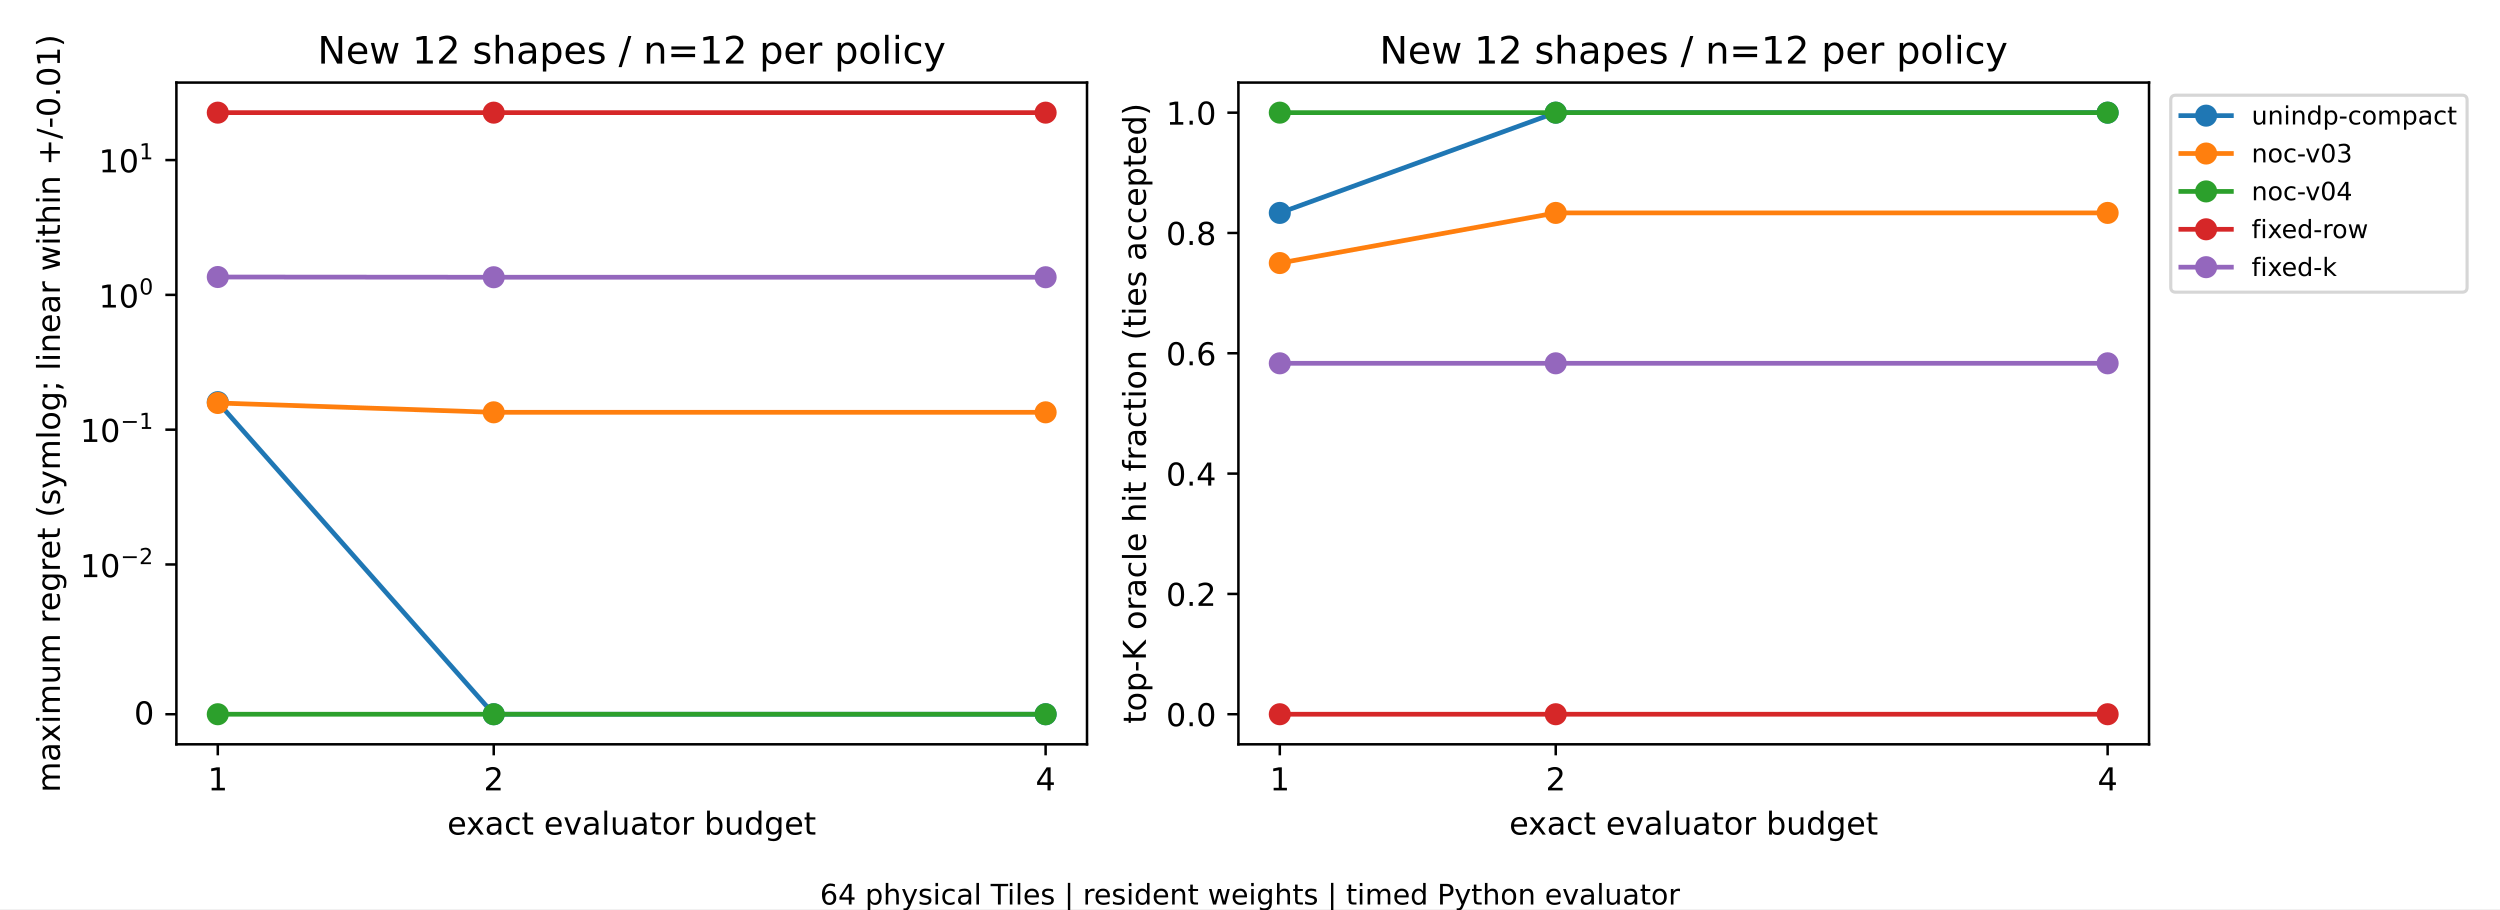
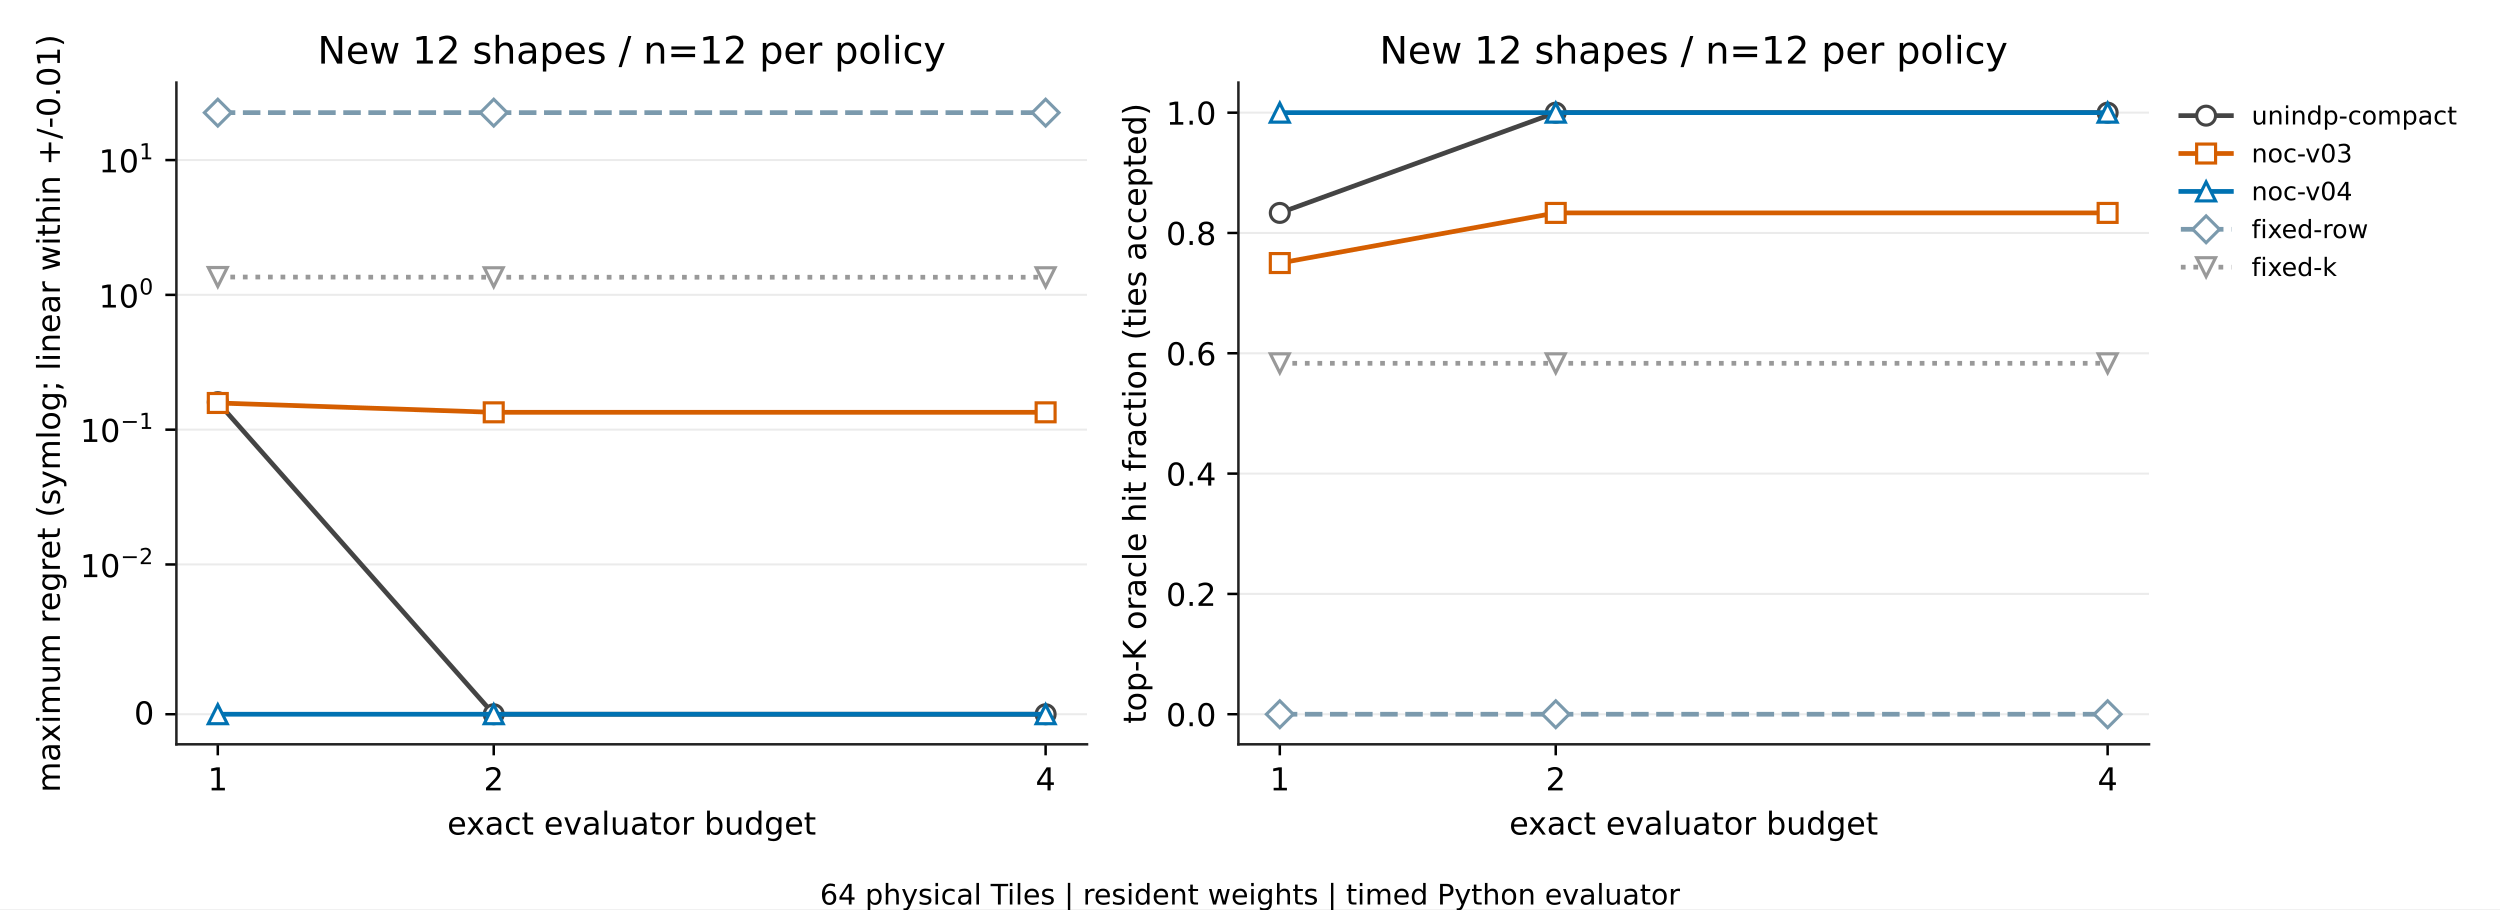
<svg xmlns="http://www.w3.org/2000/svg" xmlns:xlink="http://www.w3.org/1999/xlink" width="792pt" height="288pt" viewBox="0 0 792 288" version="1.1">
  <defs>
    <style type="text/css">*{stroke-linejoin: round; stroke-linecap: butt}</style>
  </defs>
  <g id="figure_1">
    <g id="patch_1">
      <path d="M 0 288 L 792 288 L 792 0 L 0 0 z " style="fill: #ffffff" />
    </g>
    <g id="axes_1">
      <g id="patch_2">
        <path d="M 55.882 235.798 L 344.365 235.798 L 344.365 26.16 L 55.882 26.16 z " style="fill: #ffffff" />
      </g>
      <g id="matplotlib.axis_1">
        <g id="xtick_1">
          <g id="line2d_1">
            <defs>
-               <path id="mdad0e79913" d="M 0 0 L 0 3.5 " style="stroke: #000000; stroke-width: 0.8" />
+               <path id="m2e5cfab5d1" d="M 0 0 L 0 3.5 " style="stroke: #000000; stroke-width: 0.8" />
            </defs>
            <g>
-               <use xlink:href="#mdad0e79913" x="68.995" y="235.798" style="stroke: #000000; stroke-width: 0.8" />
+               <use xlink:href="#m2e5cfab5d1" x="68.995" y="235.798" style="stroke: #000000; stroke-width: 0.8" />
            </g>
          </g>
          <g id="text_1">
            <text style="font-size: 10px; font-family: 'DejaVu Sans', 'Bitstream Vera Sans', 'Computer Modern Sans Serif', 'Lucida Grande', 'Verdana', 'Geneva', 'Lucid', 'Arial', 'Helvetica', 'Avant Garde', sans-serif; text-anchor: middle" x="68.995" y="250.395" transform="rotate(-0 68.99519 250.3953)">1</text>
          </g>
        </g>
        <g id="xtick_2">
          <g id="line2d_2">
            <g>
-               <use xlink:href="#mdad0e79913" x="156.414" y="235.798" style="stroke: #000000; stroke-width: 0.8" />
+               <use xlink:href="#m2e5cfab5d1" x="156.414" y="235.798" style="stroke: #000000; stroke-width: 0.8" />
            </g>
          </g>
          <g id="text_2">
            <text style="font-size: 10px; font-family: 'DejaVu Sans', 'Bitstream Vera Sans', 'Computer Modern Sans Serif', 'Lucida Grande', 'Verdana', 'Geneva', 'Lucid', 'Arial', 'Helvetica', 'Avant Garde', sans-serif; text-anchor: middle" x="156.414" y="250.395" transform="rotate(-0 156.4142 250.3953)">2</text>
          </g>
        </g>
        <g id="xtick_3">
          <g id="line2d_3">
            <g>
-               <use xlink:href="#mdad0e79913" x="331.252" y="235.798" style="stroke: #000000; stroke-width: 0.8" />
+               <use xlink:href="#m2e5cfab5d1" x="331.252" y="235.798" style="stroke: #000000; stroke-width: 0.8" />
            </g>
          </g>
          <g id="text_3">
            <text style="font-size: 10px; font-family: 'DejaVu Sans', 'Bitstream Vera Sans', 'Computer Modern Sans Serif', 'Lucida Grande', 'Verdana', 'Geneva', 'Lucid', 'Arial', 'Helvetica', 'Avant Garde', sans-serif; text-anchor: middle" x="331.252" y="250.395" transform="rotate(-0 331.2522 250.3953)">4</text>
          </g>
        </g>
        <g id="text_4">
          <text style="font-size: 10px; font-family: 'DejaVu Sans', 'Bitstream Vera Sans', 'Computer Modern Sans Serif', 'Lucida Grande', 'Verdana', 'Geneva', 'Lucid', 'Arial', 'Helvetica', 'Avant Garde', sans-serif; text-anchor: middle" x="200.124" y="264.396" transform="rotate(-0 200.1237 264.3961)">exact evaluator budget</text>
        </g>
      </g>
      <g id="matplotlib.axis_2">
        <g id="ytick_1">
          <g id="line2d_4">
+             <path d="M 55.882 226.269 L 344.365 226.269 " clip-path="url(#p966500f650)" style="fill: none; stroke: #ebebeb; stroke-width: 0.65; stroke-linecap: square" />
+           </g>
+           <g id="line2d_5">
            <defs>
-               <path id="me615d6f7f1" d="M 0 0 L -3.5 0 " style="stroke: #000000; stroke-width: 0.8" />
+               <path id="mb37d16a5b3" d="M 0 0 L -3.5 0 " style="stroke: #000000; stroke-width: 0.8" />
            </defs>
            <g>
-               <use xlink:href="#me615d6f7f1" x="55.882" y="226.269" style="stroke: #000000; stroke-width: 0.8" />
+               <use xlink:href="#mb37d16a5b3" x="55.882" y="226.269" style="stroke: #000000; stroke-width: 0.8" />
            </g>
          </g>
          <g id="text_5">
            <g transform="translate(42.48234 230.0675)">
              <text>
                <tspan x="0" y="-0.578" style="font-size: 10px; font-family: 'DejaVu Sans'">0</tspan>
              </text>
            </g>
          </g>
        </g>
        <g id="ytick_2">
-           <g id="line2d_5">
-             <g>
-               <use xlink:href="#me615d6f7f1" x="55.882" y="178.82" style="stroke: #000000; stroke-width: 0.8" />
+           <g id="line2d_6">
+             <path d="M 55.882 178.82 L 344.365 178.82 " clip-path="url(#p966500f650)" style="fill: none; stroke: #ebebeb; stroke-width: 0.65; stroke-linecap: square" />
+           </g>
+           <g id="line2d_7">
+             <g>
+               <use xlink:href="#mb37d16a5b3" x="55.882" y="178.82" style="stroke: #000000; stroke-width: 0.8" />
            </g>
          </g>
          <g id="text_6">
            <g transform="translate(25.38234 183.52)">
              <text>
                <tspan x="0" y="-0.675" style="font-size: 10px; font-family: 'DejaVu Sans'">1</tspan>
                <tspan x="6.362" y="-0.675" style="font-size: 10px; font-family: 'DejaVu Sans'">0</tspan>
                <tspan x="12.82" y="-4.805" style="font-size: 7px; font-family: 'DejaVu Sans'">−</tspan>
                <tspan x="18.686" y="-4.805" style="font-size: 7px; font-family: 'DejaVu Sans'">2</tspan>
              </text>
            </g>
          </g>
        </g>
        <g id="ytick_3">
-           <g id="line2d_6">
-             <g>
-               <use xlink:href="#me615d6f7f1" x="55.882" y="136.116" style="stroke: #000000; stroke-width: 0.8" />
+           <g id="line2d_8">
+             <path d="M 55.882 136.116 L 344.365 136.116 " clip-path="url(#p966500f650)" style="fill: none; stroke: #ebebeb; stroke-width: 0.65; stroke-linecap: square" />
+           </g>
+           <g id="line2d_9">
+             <g>
+               <use xlink:href="#mb37d16a5b3" x="55.882" y="136.116" style="stroke: #000000; stroke-width: 0.8" />
            </g>
          </g>
          <g id="text_7">
            <g transform="translate(25.38234 140.7663)">
              <text>
                <tspan x="0" y="-0.762" style="font-size: 10px; font-family: 'DejaVu Sans'">1</tspan>
                <tspan x="6.362" y="-0.762" style="font-size: 10px; font-family: 'DejaVu Sans'">0</tspan>
                <tspan x="12.82" y="-4.892" style="font-size: 7px; font-family: 'DejaVu Sans'">−</tspan>
                <tspan x="18.686" y="-4.892" style="font-size: 7px; font-family: 'DejaVu Sans'">1</tspan>
              </text>
            </g>
          </g>
        </g>
        <g id="ytick_4">
-           <g id="line2d_7">
-             <g>
-               <use xlink:href="#me615d6f7f1" x="55.882" y="93.412" style="stroke: #000000; stroke-width: 0.8" />
+           <g id="line2d_10">
+             <path d="M 55.882 93.412 L 344.365 93.412 " clip-path="url(#p966500f650)" style="fill: none; stroke: #ebebeb; stroke-width: 0.65; stroke-linecap: square" />
+           </g>
+           <g id="line2d_11">
+             <g>
+               <use xlink:href="#mb37d16a5b3" x="55.882" y="93.412" style="stroke: #000000; stroke-width: 0.8" />
            </g>
          </g>
          <g id="text_8">
            <g transform="translate(31.28234 98.11249)">
              <text>
                <tspan x="0" y="-0.675" style="font-size: 10px; font-family: 'DejaVu Sans'">1</tspan>
                <tspan x="6.362" y="-0.675" style="font-size: 10px; font-family: 'DejaVu Sans'">0</tspan>
                <tspan x="12.82" y="-4.805" style="font-size: 7px; font-family: 'DejaVu Sans'">0</tspan>
              </text>
            </g>
          </g>
        </g>
        <g id="ytick_5">
-           <g id="line2d_8">
-             <g>
-               <use xlink:href="#me615d6f7f1" x="55.882" y="50.709" style="stroke: #000000; stroke-width: 0.8" />
+           <g id="line2d_12">
+             <path d="M 55.882 50.709 L 344.365 50.709 " clip-path="url(#p966500f650)" style="fill: none; stroke: #ebebeb; stroke-width: 0.65; stroke-linecap: square" />
+           </g>
+           <g id="line2d_13">
+             <g>
+               <use xlink:href="#mb37d16a5b3" x="55.882" y="50.709" style="stroke: #000000; stroke-width: 0.8" />
            </g>
          </g>
          <g id="text_9">
            <g transform="translate(31.28234 55.35872)">
              <text>
                <tspan x="0" y="-0.762" style="font-size: 10px; font-family: 'DejaVu Sans'">1</tspan>
                <tspan x="6.362" y="-0.762" style="font-size: 10px; font-family: 'DejaVu Sans'">0</tspan>
                <tspan x="12.82" y="-4.892" style="font-size: 7px; font-family: 'DejaVu Sans'">1</tspan>
              </text>
            </g>
          </g>
        </g>
        <g id="text_10">
          <text style="font-size: 10px; font-family: 'DejaVu Sans', 'Bitstream Vera Sans', 'Computer Modern Sans Serif', 'Lucida Grande', 'Verdana', 'Geneva', 'Lucid', 'Arial', 'Helvetica', 'Avant Garde', sans-serif; text-anchor: middle" x="18.98" y="130.979" transform="rotate(-90 18.98 130.9788)">maximum regret (symlog; linear within +/-0.01)</text>
        </g>
      </g>
-       <g id="line2d_9">
-         <path d="M 68.995 127.403 L 156.414 226.269 L 331.252 226.269 " clip-path="url(#p036c288136)" style="fill: none; stroke: #1f77b4; stroke-width: 1.5; stroke-linecap: square" />
+       <g id="line2d_14">
+         <path d="M 68.995 127.403 L 156.414 226.269 L 331.252 226.269 " clip-path="url(#p966500f650)" style="fill: none; stroke: #444444; stroke-width: 1.5; stroke-linecap: square" />
        <defs>
-           <path id="mb65ae7f891" d="M 0 3 C 0.796 3 1.559 2.684 2.121 2.121 C 2.684 1.559 3 0.796 3 0 C 3 -0.796 2.684 -1.559 2.121 -2.121 C 1.559 -2.684 0.796 -3 0 -3 C -0.796 -3 -1.559 -2.684 -2.121 -2.121 C -2.684 -1.559 -3 -0.796 -3 0 C -3 0.796 -2.684 1.559 -2.121 2.121 C -1.559 2.684 -0.796 3 0 3 z " style="stroke: #1f77b4" />
+           <path id="m90df035bb4" d="M 0 3 C 0.796 3 1.559 2.684 2.121 2.121 C 2.684 1.559 3 0.796 3 0 C 3 -0.796 2.684 -1.559 2.121 -2.121 C 1.559 -2.684 0.796 -3 0 -3 C -0.796 -3 -1.559 -2.684 -2.121 -2.121 C -2.684 -1.559 -3 -0.796 -3 0 C -3 0.796 -2.684 1.559 -2.121 2.121 C -1.559 2.684 -0.796 3 0 3 z " style="stroke: #444444" />
        </defs>
-         <g clip-path="url(#p036c288136)">
-           <use xlink:href="#mb65ae7f891" x="68.995" y="127.403" style="fill: #1f77b4; stroke: #1f77b4" />
-           <use xlink:href="#mb65ae7f891" x="156.414" y="226.269" style="fill: #1f77b4; stroke: #1f77b4" />
-           <use xlink:href="#mb65ae7f891" x="331.252" y="226.269" style="fill: #1f77b4; stroke: #1f77b4" />
-         </g>
-       </g>
-       <g id="line2d_10">
-         <path d="M 68.995 127.665 L 156.414 130.624 L 331.252 130.624 " clip-path="url(#p036c288136)" style="fill: none; stroke: #ff7f0e; stroke-width: 1.5; stroke-linecap: square" />
+         <g clip-path="url(#p966500f650)">
+           <use xlink:href="#m90df035bb4" x="68.995" y="127.403" style="fill: #ffffff; stroke: #444444" />
+           <use xlink:href="#m90df035bb4" x="156.414" y="226.269" style="fill: #ffffff; stroke: #444444" />
+           <use xlink:href="#m90df035bb4" x="331.252" y="226.269" style="fill: #ffffff; stroke: #444444" />
+         </g>
+       </g>
+       <g id="line2d_15">
+         <path d="M 68.995 127.665 L 156.414 130.624 L 331.252 130.624 " clip-path="url(#p966500f650)" style="fill: none; stroke: #d55e00; stroke-width: 1.5; stroke-linecap: square" />
        <defs>
-           <path id="m586b621d89" d="M 0 3 C 0.796 3 1.559 2.684 2.121 2.121 C 2.684 1.559 3 0.796 3 0 C 3 -0.796 2.684 -1.559 2.121 -2.121 C 1.559 -2.684 0.796 -3 0 -3 C -0.796 -3 -1.559 -2.684 -2.121 -2.121 C -2.684 -1.559 -3 -0.796 -3 0 C -3 0.796 -2.684 1.559 -2.121 2.121 C -1.559 2.684 -0.796 3 0 3 z " style="stroke: #ff7f0e" />
+           <path id="m7e33cb1cea" d="M -3 3 L 3 3 L 3 -3 L -3 -3 z " style="stroke: #d55e00; stroke-linejoin: miter" />
        </defs>
-         <g clip-path="url(#p036c288136)">
-           <use xlink:href="#m586b621d89" x="68.995" y="127.665" style="fill: #ff7f0e; stroke: #ff7f0e" />
-           <use xlink:href="#m586b621d89" x="156.414" y="130.624" style="fill: #ff7f0e; stroke: #ff7f0e" />
-           <use xlink:href="#m586b621d89" x="331.252" y="130.624" style="fill: #ff7f0e; stroke: #ff7f0e" />
-         </g>
-       </g>
-       <g id="line2d_11">
-         <path d="M 68.995 226.269 L 156.414 226.269 L 331.252 226.269 " clip-path="url(#p036c288136)" style="fill: none; stroke: #2ca02c; stroke-width: 1.5; stroke-linecap: square" />
+         <g clip-path="url(#p966500f650)">
+           <use xlink:href="#m7e33cb1cea" x="68.995" y="127.665" style="fill: #ffffff; stroke: #d55e00; stroke-linejoin: miter" />
+           <use xlink:href="#m7e33cb1cea" x="156.414" y="130.624" style="fill: #ffffff; stroke: #d55e00; stroke-linejoin: miter" />
+           <use xlink:href="#m7e33cb1cea" x="331.252" y="130.624" style="fill: #ffffff; stroke: #d55e00; stroke-linejoin: miter" />
+         </g>
+       </g>
+       <g id="line2d_16">
+         <path d="M 68.995 226.269 L 156.414 226.269 L 331.252 226.269 " clip-path="url(#p966500f650)" style="fill: none; stroke: #0072b2; stroke-width: 1.5; stroke-linecap: square" />
        <defs>
-           <path id="m297a2f0489" d="M 0 3 C 0.796 3 1.559 2.684 2.121 2.121 C 2.684 1.559 3 0.796 3 0 C 3 -0.796 2.684 -1.559 2.121 -2.121 C 1.559 -2.684 0.796 -3 0 -3 C -0.796 -3 -1.559 -2.684 -2.121 -2.121 C -2.684 -1.559 -3 -0.796 -3 0 C -3 0.796 -2.684 1.559 -2.121 2.121 C -1.559 2.684 -0.796 3 0 3 z " style="stroke: #2ca02c" />
+           <path id="m20e7941f5a" d="M 0 -3 L -3 3 L 3 3 z " style="stroke: #0072b2; stroke-linejoin: miter" />
        </defs>
-         <g clip-path="url(#p036c288136)">
-           <use xlink:href="#m297a2f0489" x="68.995" y="226.269" style="fill: #2ca02c; stroke: #2ca02c" />
-           <use xlink:href="#m297a2f0489" x="156.414" y="226.269" style="fill: #2ca02c; stroke: #2ca02c" />
-           <use xlink:href="#m297a2f0489" x="331.252" y="226.269" style="fill: #2ca02c; stroke: #2ca02c" />
-         </g>
-       </g>
-       <g id="line2d_12">
-         <path d="M 68.995 35.689 L 156.414 35.689 L 331.252 35.689 " clip-path="url(#p036c288136)" style="fill: none; stroke: #d62728; stroke-width: 1.5; stroke-linecap: square" />
+         <g clip-path="url(#p966500f650)">
+           <use xlink:href="#m20e7941f5a" x="68.995" y="226.269" style="fill: #ffffff; stroke: #0072b2; stroke-linejoin: miter" />
+           <use xlink:href="#m20e7941f5a" x="156.414" y="226.269" style="fill: #ffffff; stroke: #0072b2; stroke-linejoin: miter" />
+           <use xlink:href="#m20e7941f5a" x="331.252" y="226.269" style="fill: #ffffff; stroke: #0072b2; stroke-linejoin: miter" />
+         </g>
+       </g>
+       <g id="line2d_17">
+         <path d="M 68.995 35.689 L 156.414 35.689 L 331.252 35.689 " clip-path="url(#p966500f650)" style="fill: none; stroke-dasharray: 5.55,2.4; stroke-dashoffset: 0; stroke: #7b9aad; stroke-width: 1.5" />
        <defs>
-           <path id="m22a0fb8d91" d="M 0 3 C 0.796 3 1.559 2.684 2.121 2.121 C 2.684 1.559 3 0.796 3 0 C 3 -0.796 2.684 -1.559 2.121 -2.121 C 1.559 -2.684 0.796 -3 0 -3 C -0.796 -3 -1.559 -2.684 -2.121 -2.121 C -2.684 -1.559 -3 -0.796 -3 0 C -3 0.796 -2.684 1.559 -2.121 2.121 C -1.559 2.684 -0.796 3 0 3 z " style="stroke: #d62728" />
+           <path id="mdc9d702616" d="M 0 4.243 L 4.243 0 L 0 -4.243 L -4.243 0 z " style="stroke: #7b9aad; stroke-linejoin: miter" />
        </defs>
-         <g clip-path="url(#p036c288136)">
-           <use xlink:href="#m22a0fb8d91" x="68.995" y="35.689" style="fill: #d62728; stroke: #d62728" />
-           <use xlink:href="#m22a0fb8d91" x="156.414" y="35.689" style="fill: #d62728; stroke: #d62728" />
-           <use xlink:href="#m22a0fb8d91" x="331.252" y="35.689" style="fill: #d62728; stroke: #d62728" />
-         </g>
-       </g>
-       <g id="line2d_13">
-         <path d="M 68.995 87.757 L 156.414 87.829 L 331.252 87.829 " clip-path="url(#p036c288136)" style="fill: none; stroke: #9467bd; stroke-width: 1.5; stroke-linecap: square" />
+         <g clip-path="url(#p966500f650)">
+           <use xlink:href="#mdc9d702616" x="68.995" y="35.689" style="fill: #ffffff; stroke: #7b9aad; stroke-linejoin: miter" />
+           <use xlink:href="#mdc9d702616" x="156.414" y="35.689" style="fill: #ffffff; stroke: #7b9aad; stroke-linejoin: miter" />
+           <use xlink:href="#mdc9d702616" x="331.252" y="35.689" style="fill: #ffffff; stroke: #7b9aad; stroke-linejoin: miter" />
+         </g>
+       </g>
+       <g id="line2d_18">
+         <path d="M 68.995 87.757 L 156.414 87.829 L 331.252 87.829 " clip-path="url(#p966500f650)" style="fill: none; stroke-dasharray: 1.5,2.475; stroke-dashoffset: 0; stroke: #999999; stroke-width: 1.5" />
        <defs>
-           <path id="mf8cbf5f31a" d="M 0 3 C 0.796 3 1.559 2.684 2.121 2.121 C 2.684 1.559 3 0.796 3 0 C 3 -0.796 2.684 -1.559 2.121 -2.121 C 1.559 -2.684 0.796 -3 0 -3 C -0.796 -3 -1.559 -2.684 -2.121 -2.121 C -2.684 -1.559 -3 -0.796 -3 0 C -3 0.796 -2.684 1.559 -2.121 2.121 C -1.559 2.684 -0.796 3 0 3 z " style="stroke: #9467bd" />
+           <path id="ma9ae556eac" d="M -0 3 L 3 -3 L -3 -3 z " style="stroke: #999999; stroke-linejoin: miter" />
        </defs>
-         <g clip-path="url(#p036c288136)">
-           <use xlink:href="#mf8cbf5f31a" x="68.995" y="87.757" style="fill: #9467bd; stroke: #9467bd" />
-           <use xlink:href="#mf8cbf5f31a" x="156.414" y="87.829" style="fill: #9467bd; stroke: #9467bd" />
-           <use xlink:href="#mf8cbf5f31a" x="331.252" y="87.829" style="fill: #9467bd; stroke: #9467bd" />
+         <g clip-path="url(#p966500f650)">
+           <use xlink:href="#ma9ae556eac" x="68.995" y="87.757" style="fill: #ffffff; stroke: #999999; stroke-linejoin: miter" />
+           <use xlink:href="#ma9ae556eac" x="156.414" y="87.829" style="fill: #ffffff; stroke: #999999; stroke-linejoin: miter" />
+           <use xlink:href="#ma9ae556eac" x="331.252" y="87.829" style="fill: #ffffff; stroke: #999999; stroke-linejoin: miter" />
        </g>
      </g>
      <g id="patch_3">
-         <path d="M 55.882 235.798 L 55.882 26.16 " style="fill: none; stroke: #000000; stroke-width: 0.8; stroke-linejoin: miter; stroke-linecap: square" />
+         <path d="M 55.882 235.798 L 55.882 26.16 " style="fill: none; stroke: #222222; stroke-width: 0.8; stroke-linejoin: miter; stroke-linecap: square" />
      </g>
      <g id="patch_4">
-         <path d="M 344.365 235.798 L 344.365 26.16 " style="fill: none; stroke: #000000; stroke-width: 0.8; stroke-linejoin: miter; stroke-linecap: square" />
-       </g>
-       <g id="patch_5">
-         <path d="M 55.882 235.798 L 344.365 235.798 " style="fill: none; stroke: #000000; stroke-width: 0.8; stroke-linejoin: miter; stroke-linecap: square" />
-       </g>
-       <g id="patch_6">
-         <path d="M 55.882 26.16 L 344.365 26.16 " style="fill: none; stroke: #000000; stroke-width: 0.8; stroke-linejoin: miter; stroke-linecap: square" />
+         <path d="M 55.882 235.798 L 344.365 235.798 " style="fill: none; stroke: #222222; stroke-width: 0.8; stroke-linejoin: miter; stroke-linecap: square" />
      </g>
      <g id="text_11">
        <text style="font-size: 12px; font-family: 'DejaVu Sans', 'Bitstream Vera Sans', 'Computer Modern Sans Serif', 'Lucida Grande', 'Verdana', 'Geneva', 'Lucid', 'Arial', 'Helvetica', 'Avant Garde', sans-serif; text-anchor: middle" x="200.124" y="20.16" transform="rotate(-0 200.1237 20.16)">New 12 shapes / n=12 per policy</text>
      </g>
    </g>
    <g id="axes_2">
-       <g id="patch_7">
+       <g id="patch_5">
        <path d="M 392.327 235.798 L 680.81 235.798 L 680.81 26.16 L 392.327 26.16 z " style="fill: #ffffff" />
      </g>
      <g id="matplotlib.axis_3">
        <g id="xtick_4">
-           <g id="line2d_14">
-             <g>
-               <use xlink:href="#mdad0e79913" x="405.44" y="235.798" style="stroke: #000000; stroke-width: 0.8" />
+           <g id="line2d_19">
+             <g>
+               <use xlink:href="#m2e5cfab5d1" x="405.44" y="235.798" style="stroke: #000000; stroke-width: 0.8" />
            </g>
          </g>
          <g id="text_12">
            <text style="font-size: 10px; font-family: 'DejaVu Sans', 'Bitstream Vera Sans', 'Computer Modern Sans Serif', 'Lucida Grande', 'Verdana', 'Geneva', 'Lucid', 'Arial', 'Helvetica', 'Avant Garde', sans-serif; text-anchor: middle" x="405.44" y="250.395" transform="rotate(-0 405.4402 250.3953)">1</text>
          </g>
        </g>
        <g id="xtick_5">
-           <g id="line2d_15">
-             <g>
-               <use xlink:href="#mdad0e79913" x="492.859" y="235.798" style="stroke: #000000; stroke-width: 0.8" />
+           <g id="line2d_20">
+             <g>
+               <use xlink:href="#m2e5cfab5d1" x="492.859" y="235.798" style="stroke: #000000; stroke-width: 0.8" />
            </g>
          </g>
          <g id="text_13">
            <text style="font-size: 10px; font-family: 'DejaVu Sans', 'Bitstream Vera Sans', 'Computer Modern Sans Serif', 'Lucida Grande', 'Verdana', 'Geneva', 'Lucid', 'Arial', 'Helvetica', 'Avant Garde', sans-serif; text-anchor: middle" x="492.859" y="250.395" transform="rotate(-0 492.8592 250.3953)">2</text>
          </g>
        </g>
        <g id="xtick_6">
-           <g id="line2d_16">
-             <g>
-               <use xlink:href="#mdad0e79913" x="667.697" y="235.798" style="stroke: #000000; stroke-width: 0.8" />
+           <g id="line2d_21">
+             <g>
+               <use xlink:href="#m2e5cfab5d1" x="667.697" y="235.798" style="stroke: #000000; stroke-width: 0.8" />
            </g>
          </g>
          <g id="text_14">
            <text style="font-size: 10px; font-family: 'DejaVu Sans', 'Bitstream Vera Sans', 'Computer Modern Sans Serif', 'Lucida Grande', 'Verdana', 'Geneva', 'Lucid', 'Arial', 'Helvetica', 'Avant Garde', sans-serif; text-anchor: middle" x="667.697" y="250.395" transform="rotate(-0 667.6972 250.3953)">4</text>
          </g>
        </g>
        <g id="text_15">
          <text style="font-size: 10px; font-family: 'DejaVu Sans', 'Bitstream Vera Sans', 'Computer Modern Sans Serif', 'Lucida Grande', 'Verdana', 'Geneva', 'Lucid', 'Arial', 'Helvetica', 'Avant Garde', sans-serif; text-anchor: middle" x="536.569" y="264.396" transform="rotate(-0 536.5687 264.3961)">exact evaluator budget</text>
        </g>
      </g>
      <g id="matplotlib.axis_4">
        <g id="ytick_6">
-           <g id="line2d_17">
-             <g>
-               <use xlink:href="#me615d6f7f1" x="392.327" y="226.269" style="stroke: #000000; stroke-width: 0.8" />
+           <g id="line2d_22">
+             <path d="M 392.327 226.269 L 680.81 226.269 " clip-path="url(#paa47ac49e7)" style="fill: none; stroke: #ebebeb; stroke-width: 0.65; stroke-linecap: square" />
+           </g>
+           <g id="line2d_23">
+             <g>
+               <use xlink:href="#mb37d16a5b3" x="392.327" y="226.269" style="stroke: #000000; stroke-width: 0.8" />
            </g>
          </g>
          <g id="text_16">
            <text style="font-size: 10px; font-family: 'DejaVu Sans', 'Bitstream Vera Sans', 'Computer Modern Sans Serif', 'Lucida Grande', 'Verdana', 'Geneva', 'Lucid', 'Arial', 'Helvetica', 'Avant Garde', sans-serif; text-anchor: end" x="385.327" y="230.067" transform="rotate(-0 385.3273 230.0675)">0.0</text>
          </g>
        </g>
        <g id="ytick_7">
-           <g id="line2d_18">
-             <g>
-               <use xlink:href="#me615d6f7f1" x="392.327" y="188.153" style="stroke: #000000; stroke-width: 0.8" />
+           <g id="line2d_24">
+             <path d="M 392.327 188.153 L 680.81 188.153 " clip-path="url(#paa47ac49e7)" style="fill: none; stroke: #ebebeb; stroke-width: 0.65; stroke-linecap: square" />
+           </g>
+           <g id="line2d_25">
+             <g>
+               <use xlink:href="#mb37d16a5b3" x="392.327" y="188.153" style="stroke: #000000; stroke-width: 0.8" />
            </g>
          </g>
          <g id="text_17">
            <text style="font-size: 10px; font-family: 'DejaVu Sans', 'Bitstream Vera Sans', 'Computer Modern Sans Serif', 'Lucida Grande', 'Verdana', 'Geneva', 'Lucid', 'Arial', 'Helvetica', 'Avant Garde', sans-serif; text-anchor: end" x="385.327" y="191.952" transform="rotate(-0 385.3273 191.9516)">0.2</text>
          </g>
        </g>
        <g id="ytick_8">
-           <g id="line2d_19">
-             <g>
-               <use xlink:href="#me615d6f7f1" x="392.327" y="150.037" style="stroke: #000000; stroke-width: 0.8" />
+           <g id="line2d_26">
+             <path d="M 392.327 150.037 L 680.81 150.037 " clip-path="url(#paa47ac49e7)" style="fill: none; stroke: #ebebeb; stroke-width: 0.65; stroke-linecap: square" />
+           </g>
+           <g id="line2d_27">
+             <g>
+               <use xlink:href="#mb37d16a5b3" x="392.327" y="150.037" style="stroke: #000000; stroke-width: 0.8" />
            </g>
          </g>
          <g id="text_18">
            <text style="font-size: 10px; font-family: 'DejaVu Sans', 'Bitstream Vera Sans', 'Computer Modern Sans Serif', 'Lucida Grande', 'Verdana', 'Geneva', 'Lucid', 'Arial', 'Helvetica', 'Avant Garde', sans-serif; text-anchor: end" x="385.327" y="153.836" transform="rotate(-0 385.3273 153.8356)">0.4</text>
          </g>
        </g>
        <g id="ytick_9">
-           <g id="line2d_20">
-             <g>
-               <use xlink:href="#me615d6f7f1" x="392.327" y="111.921" style="stroke: #000000; stroke-width: 0.8" />
+           <g id="line2d_28">
+             <path d="M 392.327 111.921 L 680.81 111.921 " clip-path="url(#paa47ac49e7)" style="fill: none; stroke: #ebebeb; stroke-width: 0.65; stroke-linecap: square" />
+           </g>
+           <g id="line2d_29">
+             <g>
+               <use xlink:href="#mb37d16a5b3" x="392.327" y="111.921" style="stroke: #000000; stroke-width: 0.8" />
            </g>
          </g>
          <g id="text_19">
            <text style="font-size: 10px; font-family: 'DejaVu Sans', 'Bitstream Vera Sans', 'Computer Modern Sans Serif', 'Lucida Grande', 'Verdana', 'Geneva', 'Lucid', 'Arial', 'Helvetica', 'Avant Garde', sans-serif; text-anchor: end" x="385.327" y="115.72" transform="rotate(-0 385.3273 115.7197)">0.6</text>
          </g>
        </g>
        <g id="ytick_10">
-           <g id="line2d_21">
-             <g>
-               <use xlink:href="#me615d6f7f1" x="392.327" y="73.805" style="stroke: #000000; stroke-width: 0.8" />
+           <g id="line2d_30">
+             <path d="M 392.327 73.805 L 680.81 73.805 " clip-path="url(#paa47ac49e7)" style="fill: none; stroke: #ebebeb; stroke-width: 0.65; stroke-linecap: square" />
+           </g>
+           <g id="line2d_31">
+             <g>
+               <use xlink:href="#mb37d16a5b3" x="392.327" y="73.805" style="stroke: #000000; stroke-width: 0.8" />
            </g>
          </g>
          <g id="text_20">
            <text style="font-size: 10px; font-family: 'DejaVu Sans', 'Bitstream Vera Sans', 'Computer Modern Sans Serif', 'Lucida Grande', 'Verdana', 'Geneva', 'Lucid', 'Arial', 'Helvetica', 'Avant Garde', sans-serif; text-anchor: end" x="385.327" y="77.604" transform="rotate(-0 385.3273 77.60375)">0.8</text>
          </g>
        </g>
        <g id="ytick_11">
-           <g id="line2d_22">
-             <g>
-               <use xlink:href="#me615d6f7f1" x="392.327" y="35.689" style="stroke: #000000; stroke-width: 0.8" />
+           <g id="line2d_32">
+             <path d="M 392.327 35.689 L 680.81 35.689 " clip-path="url(#paa47ac49e7)" style="fill: none; stroke: #ebebeb; stroke-width: 0.65; stroke-linecap: square" />
+           </g>
+           <g id="line2d_33">
+             <g>
+               <use xlink:href="#mb37d16a5b3" x="392.327" y="35.689" style="stroke: #000000; stroke-width: 0.8" />
            </g>
          </g>
          <g id="text_21">
            <text style="font-size: 10px; font-family: 'DejaVu Sans', 'Bitstream Vera Sans', 'Computer Modern Sans Serif', 'Lucida Grande', 'Verdana', 'Geneva', 'Lucid', 'Arial', 'Helvetica', 'Avant Garde', sans-serif; text-anchor: end" x="385.327" y="39.488" transform="rotate(-0 385.3273 39.48781)">1.0</text>
          </g>
        </g>
        <g id="text_22">
          <text style="font-size: 10px; font-family: 'DejaVu Sans', 'Bitstream Vera Sans', 'Computer Modern Sans Serif', 'Lucida Grande', 'Verdana', 'Geneva', 'Lucid', 'Arial', 'Helvetica', 'Avant Garde', sans-serif; text-anchor: middle" x="363.022" y="130.979" transform="rotate(-90 363.0219 130.9788)">top-K oracle hit fraction (ties accepted)</text>
        </g>
      </g>
-       <g id="line2d_23">
-         <path d="M 405.44 67.452 L 492.859 35.689 L 667.697 35.689 " clip-path="url(#pcbd505dcfa)" style="fill: none; stroke: #1f77b4; stroke-width: 1.5; stroke-linecap: square" />
-         <g clip-path="url(#pcbd505dcfa)">
-           <use xlink:href="#mb65ae7f891" x="405.44" y="67.452" style="fill: #1f77b4; stroke: #1f77b4" />
-           <use xlink:href="#mb65ae7f891" x="492.859" y="35.689" style="fill: #1f77b4; stroke: #1f77b4" />
-           <use xlink:href="#mb65ae7f891" x="667.697" y="35.689" style="fill: #1f77b4; stroke: #1f77b4" />
-         </g>
-       </g>
-       <g id="line2d_24">
-         <path d="M 405.44 83.334 L 492.859 67.452 L 667.697 67.452 " clip-path="url(#pcbd505dcfa)" style="fill: none; stroke: #ff7f0e; stroke-width: 1.5; stroke-linecap: square" />
-         <g clip-path="url(#pcbd505dcfa)">
-           <use xlink:href="#m586b621d89" x="405.44" y="83.334" style="fill: #ff7f0e; stroke: #ff7f0e" />
-           <use xlink:href="#m586b621d89" x="492.859" y="67.452" style="fill: #ff7f0e; stroke: #ff7f0e" />
-           <use xlink:href="#m586b621d89" x="667.697" y="67.452" style="fill: #ff7f0e; stroke: #ff7f0e" />
-         </g>
-       </g>
-       <g id="line2d_25">
-         <path d="M 405.44 35.689 L 492.859 35.689 L 667.697 35.689 " clip-path="url(#pcbd505dcfa)" style="fill: none; stroke: #2ca02c; stroke-width: 1.5; stroke-linecap: square" />
-         <g clip-path="url(#pcbd505dcfa)">
-           <use xlink:href="#m297a2f0489" x="405.44" y="35.689" style="fill: #2ca02c; stroke: #2ca02c" />
-           <use xlink:href="#m297a2f0489" x="492.859" y="35.689" style="fill: #2ca02c; stroke: #2ca02c" />
-           <use xlink:href="#m297a2f0489" x="667.697" y="35.689" style="fill: #2ca02c; stroke: #2ca02c" />
-         </g>
-       </g>
-       <g id="line2d_26">
-         <path d="M 405.44 226.269 L 492.859 226.269 L 667.697 226.269 " clip-path="url(#pcbd505dcfa)" style="fill: none; stroke: #d62728; stroke-width: 1.5; stroke-linecap: square" />
-         <g clip-path="url(#pcbd505dcfa)">
-           <use xlink:href="#m22a0fb8d91" x="405.44" y="226.269" style="fill: #d62728; stroke: #d62728" />
-           <use xlink:href="#m22a0fb8d91" x="492.859" y="226.269" style="fill: #d62728; stroke: #d62728" />
-           <use xlink:href="#m22a0fb8d91" x="667.697" y="226.269" style="fill: #d62728; stroke: #d62728" />
-         </g>
-       </g>
-       <g id="line2d_27">
-         <path d="M 405.44 115.097 L 492.859 115.097 L 667.697 115.097 " clip-path="url(#pcbd505dcfa)" style="fill: none; stroke: #9467bd; stroke-width: 1.5; stroke-linecap: square" />
-         <g clip-path="url(#pcbd505dcfa)">
-           <use xlink:href="#mf8cbf5f31a" x="405.44" y="115.097" style="fill: #9467bd; stroke: #9467bd" />
-           <use xlink:href="#mf8cbf5f31a" x="492.859" y="115.097" style="fill: #9467bd; stroke: #9467bd" />
-           <use xlink:href="#mf8cbf5f31a" x="667.697" y="115.097" style="fill: #9467bd; stroke: #9467bd" />
-         </g>
-       </g>
-       <g id="patch_8">
-         <path d="M 392.327 235.798 L 392.327 26.16 " style="fill: none; stroke: #000000; stroke-width: 0.8; stroke-linejoin: miter; stroke-linecap: square" />
-       </g>
-       <g id="patch_9">
-         <path d="M 680.81 235.798 L 680.81 26.16 " style="fill: none; stroke: #000000; stroke-width: 0.8; stroke-linejoin: miter; stroke-linecap: square" />
-       </g>
-       <g id="patch_10">
-         <path d="M 392.327 235.798 L 680.81 235.798 " style="fill: none; stroke: #000000; stroke-width: 0.8; stroke-linejoin: miter; stroke-linecap: square" />
-       </g>
-       <g id="patch_11">
-         <path d="M 392.327 26.16 L 680.81 26.16 " style="fill: none; stroke: #000000; stroke-width: 0.8; stroke-linejoin: miter; stroke-linecap: square" />
+       <g id="line2d_34">
+         <path d="M 405.44 67.452 L 492.859 35.689 L 667.697 35.689 " clip-path="url(#paa47ac49e7)" style="fill: none; stroke: #444444; stroke-width: 1.5; stroke-linecap: square" />
+         <g clip-path="url(#paa47ac49e7)">
+           <use xlink:href="#m90df035bb4" x="405.44" y="67.452" style="fill: #ffffff; stroke: #444444" />
+           <use xlink:href="#m90df035bb4" x="492.859" y="35.689" style="fill: #ffffff; stroke: #444444" />
+           <use xlink:href="#m90df035bb4" x="667.697" y="35.689" style="fill: #ffffff; stroke: #444444" />
+         </g>
+       </g>
+       <g id="line2d_35">
+         <path d="M 405.44 83.334 L 492.859 67.452 L 667.697 67.452 " clip-path="url(#paa47ac49e7)" style="fill: none; stroke: #d55e00; stroke-width: 1.5; stroke-linecap: square" />
+         <g clip-path="url(#paa47ac49e7)">
+           <use xlink:href="#m7e33cb1cea" x="405.44" y="83.334" style="fill: #ffffff; stroke: #d55e00; stroke-linejoin: miter" />
+           <use xlink:href="#m7e33cb1cea" x="492.859" y="67.452" style="fill: #ffffff; stroke: #d55e00; stroke-linejoin: miter" />
+           <use xlink:href="#m7e33cb1cea" x="667.697" y="67.452" style="fill: #ffffff; stroke: #d55e00; stroke-linejoin: miter" />
+         </g>
+       </g>
+       <g id="line2d_36">
+         <path d="M 405.44 35.689 L 492.859 35.689 L 667.697 35.689 " clip-path="url(#paa47ac49e7)" style="fill: none; stroke: #0072b2; stroke-width: 1.5; stroke-linecap: square" />
+         <g clip-path="url(#paa47ac49e7)">
+           <use xlink:href="#m20e7941f5a" x="405.44" y="35.689" style="fill: #ffffff; stroke: #0072b2; stroke-linejoin: miter" />
+           <use xlink:href="#m20e7941f5a" x="492.859" y="35.689" style="fill: #ffffff; stroke: #0072b2; stroke-linejoin: miter" />
+           <use xlink:href="#m20e7941f5a" x="667.697" y="35.689" style="fill: #ffffff; stroke: #0072b2; stroke-linejoin: miter" />
+         </g>
+       </g>
+       <g id="line2d_37">
+         <path d="M 405.44 226.269 L 492.859 226.269 L 667.697 226.269 " clip-path="url(#paa47ac49e7)" style="fill: none; stroke-dasharray: 5.55,2.4; stroke-dashoffset: 0; stroke: #7b9aad; stroke-width: 1.5" />
+         <g clip-path="url(#paa47ac49e7)">
+           <use xlink:href="#mdc9d702616" x="405.44" y="226.269" style="fill: #ffffff; stroke: #7b9aad; stroke-linejoin: miter" />
+           <use xlink:href="#mdc9d702616" x="492.859" y="226.269" style="fill: #ffffff; stroke: #7b9aad; stroke-linejoin: miter" />
+           <use xlink:href="#mdc9d702616" x="667.697" y="226.269" style="fill: #ffffff; stroke: #7b9aad; stroke-linejoin: miter" />
+         </g>
+       </g>
+       <g id="line2d_38">
+         <path d="M 405.44 115.097 L 492.859 115.097 L 667.697 115.097 " clip-path="url(#paa47ac49e7)" style="fill: none; stroke-dasharray: 1.5,2.475; stroke-dashoffset: 0; stroke: #999999; stroke-width: 1.5" />
+         <g clip-path="url(#paa47ac49e7)">
+           <use xlink:href="#ma9ae556eac" x="405.44" y="115.097" style="fill: #ffffff; stroke: #999999; stroke-linejoin: miter" />
+           <use xlink:href="#ma9ae556eac" x="492.859" y="115.097" style="fill: #ffffff; stroke: #999999; stroke-linejoin: miter" />
+           <use xlink:href="#ma9ae556eac" x="667.697" y="115.097" style="fill: #ffffff; stroke: #999999; stroke-linejoin: miter" />
+         </g>
+       </g>
+       <g id="patch_6">
+         <path d="M 392.327 235.798 L 392.327 26.16 " style="fill: none; stroke: #222222; stroke-width: 0.8; stroke-linejoin: miter; stroke-linecap: square" />
+       </g>
+       <g id="patch_7">
+         <path d="M 392.327 235.798 L 680.81 235.798 " style="fill: none; stroke: #222222; stroke-width: 0.8; stroke-linejoin: miter; stroke-linecap: square" />
      </g>
      <g id="text_23">
        <text style="font-size: 12px; font-family: 'DejaVu Sans', 'Bitstream Vera Sans', 'Computer Modern Sans Serif', 'Lucida Grande', 'Verdana', 'Geneva', 'Lucid', 'Arial', 'Helvetica', 'Avant Garde', sans-serif; text-anchor: middle" x="536.569" y="20.16" transform="rotate(-0 536.5687 20.16)">New 12 shapes / n=12 per policy</text>
      </g>
      <g id="legend_1">
-         <g id="patch_12">
-           <path d="M 689.295 92.563 L 779.974 92.563 Q 781.574 92.563 781.574 90.963 L 781.574 31.76 Q 781.574 30.16 779.974 30.16 L 689.295 30.16 Q 687.695 30.16 687.695 31.76 L 687.695 90.963 Q 687.695 92.563 689.295 92.563 z " style="fill: #ffffff; opacity: 0.8; stroke: #cccccc; stroke-linejoin: miter" />
-         </g>
-         <g id="line2d_28">
-           <path d="M 690.895 36.639 L 698.895 36.639 L 706.895 36.639 " style="fill: none; stroke: #1f77b4; stroke-width: 1.5; stroke-linecap: square" />
+         <g id="line2d_39">
+           <path d="M 690.895 36.639 L 698.895 36.639 L 706.895 36.639 " style="fill: none; stroke: #444444; stroke-width: 1.5; stroke-linecap: square" />
          <g>
-             <use xlink:href="#mb65ae7f891" x="698.895" y="36.639" style="fill: #1f77b4; stroke: #1f77b4" />
+             <use xlink:href="#m90df035bb4" x="698.895" y="36.639" style="fill: #ffffff; stroke: #444444" />
          </g>
        </g>
        <g id="text_24">
          <text style="font-size: 8px; font-family: 'DejaVu Sans', 'Bitstream Vera Sans', 'Computer Modern Sans Serif', 'Lucida Grande', 'Verdana', 'Geneva', 'Lucid', 'Arial', 'Helvetica', 'Avant Garde', sans-serif; text-anchor: start" x="713.295" y="39.439" transform="rotate(-0 713.2948 39.43875)">unindp-compact</text>
        </g>
-         <g id="line2d_29">
-           <path d="M 690.895 48.639 L 698.895 48.639 L 706.895 48.639 " style="fill: none; stroke: #ff7f0e; stroke-width: 1.5; stroke-linecap: square" />
+         <g id="line2d_40">
+           <path d="M 690.895 48.639 L 698.895 48.639 L 706.895 48.639 " style="fill: none; stroke: #d55e00; stroke-width: 1.5; stroke-linecap: square" />
          <g>
-             <use xlink:href="#m586b621d89" x="698.895" y="48.639" style="fill: #ff7f0e; stroke: #ff7f0e" />
+             <use xlink:href="#m7e33cb1cea" x="698.895" y="48.639" style="fill: #ffffff; stroke: #d55e00; stroke-linejoin: miter" />
          </g>
        </g>
        <g id="text_25">
          <text style="font-size: 8px; font-family: 'DejaVu Sans', 'Bitstream Vera Sans', 'Computer Modern Sans Serif', 'Lucida Grande', 'Verdana', 'Geneva', 'Lucid', 'Arial', 'Helvetica', 'Avant Garde', sans-serif; text-anchor: start" x="713.295" y="51.439" transform="rotate(-0 713.2948 51.43937)">noc-v03</text>
        </g>
-         <g id="line2d_30">
-           <path d="M 690.895 60.64 L 698.895 60.64 L 706.895 60.64 " style="fill: none; stroke: #2ca02c; stroke-width: 1.5; stroke-linecap: square" />
+         <g id="line2d_41">
+           <path d="M 690.895 60.64 L 698.895 60.64 L 706.895 60.64 " style="fill: none; stroke: #0072b2; stroke-width: 1.5; stroke-linecap: square" />
          <g>
-             <use xlink:href="#m297a2f0489" x="698.895" y="60.64" style="fill: #2ca02c; stroke: #2ca02c" />
+             <use xlink:href="#m20e7941f5a" x="698.895" y="60.64" style="fill: #ffffff; stroke: #0072b2; stroke-linejoin: miter" />
          </g>
        </g>
        <g id="text_26">
          <text style="font-size: 8px; font-family: 'DejaVu Sans', 'Bitstream Vera Sans', 'Computer Modern Sans Serif', 'Lucida Grande', 'Verdana', 'Geneva', 'Lucid', 'Arial', 'Helvetica', 'Avant Garde', sans-serif; text-anchor: start" x="713.295" y="63.44" transform="rotate(-0 713.2948 63.44)">noc-v04</text>
        </g>
-         <g id="line2d_31">
-           <path d="M 690.895 72.641 L 698.895 72.641 L 706.895 72.641 " style="fill: none; stroke: #d62728; stroke-width: 1.5; stroke-linecap: square" />
+         <g id="line2d_42">
+           <path d="M 690.895 72.641 L 698.895 72.641 L 706.895 72.641 " style="fill: none; stroke-dasharray: 5.55,2.4; stroke-dashoffset: 0; stroke: #7b9aad; stroke-width: 1.5" />
          <g>
-             <use xlink:href="#m22a0fb8d91" x="698.895" y="72.641" style="fill: #d62728; stroke: #d62728" />
+             <use xlink:href="#mdc9d702616" x="698.895" y="72.641" style="fill: #ffffff; stroke: #7b9aad; stroke-linejoin: miter" />
          </g>
        </g>
        <g id="text_27">
          <text style="font-size: 8px; font-family: 'DejaVu Sans', 'Bitstream Vera Sans', 'Computer Modern Sans Serif', 'Lucida Grande', 'Verdana', 'Geneva', 'Lucid', 'Arial', 'Helvetica', 'Avant Garde', sans-serif; text-anchor: start" x="713.295" y="75.441" transform="rotate(-0 713.2948 75.44062)">fixed-row</text>
        </g>
-         <g id="line2d_32">
-           <path d="M 690.895 84.641 L 698.895 84.641 L 706.895 84.641 " style="fill: none; stroke: #9467bd; stroke-width: 1.5; stroke-linecap: square" />
+         <g id="line2d_43">
+           <path d="M 690.895 84.641 L 698.895 84.641 L 706.895 84.641 " style="fill: none; stroke-dasharray: 1.5,2.475; stroke-dashoffset: 0; stroke: #999999; stroke-width: 1.5" />
          <g>
-             <use xlink:href="#mf8cbf5f31a" x="698.895" y="84.641" style="fill: #9467bd; stroke: #9467bd" />
+             <use xlink:href="#ma9ae556eac" x="698.895" y="84.641" style="fill: #ffffff; stroke: #999999; stroke-linejoin: miter" />
          </g>
        </g>
        <g id="text_28">
          <text style="font-size: 8px; font-family: 'DejaVu Sans', 'Bitstream Vera Sans', 'Computer Modern Sans Serif', 'Lucida Grande', 'Verdana', 'Geneva', 'Lucid', 'Arial', 'Helvetica', 'Avant Garde', sans-serif; text-anchor: start" x="713.295" y="87.441" transform="rotate(-0 713.2948 87.44125)">fixed-k</text>
        </g>
      </g>
    </g>
    <g id="text_29">
      <text style="font-size: 9px; font-family: 'DejaVu Sans', 'Bitstream Vera Sans', 'Computer Modern Sans Serif', 'Lucida Grande', 'Verdana', 'Geneva', 'Lucid', 'Arial', 'Helvetica', 'Avant Garde', sans-serif; text-anchor: middle" x="396" y="286.56" transform="rotate(-0 396 286.56)">64 physical Tiles | resident weights | timed Python evaluator</text>
    </g>
  </g>
  <defs>
-     <clipPath id="p036c288136">
+     <clipPath id="p966500f650">
      <rect x="55.882" y="26.16" width="288.483" height="209.638" />
    </clipPath>
-     <clipPath id="pcbd505dcfa">
+     <clipPath id="paa47ac49e7">
      <rect x="392.327" y="26.16" width="288.483" height="209.638" />
    </clipPath>
  </defs>
</svg>
